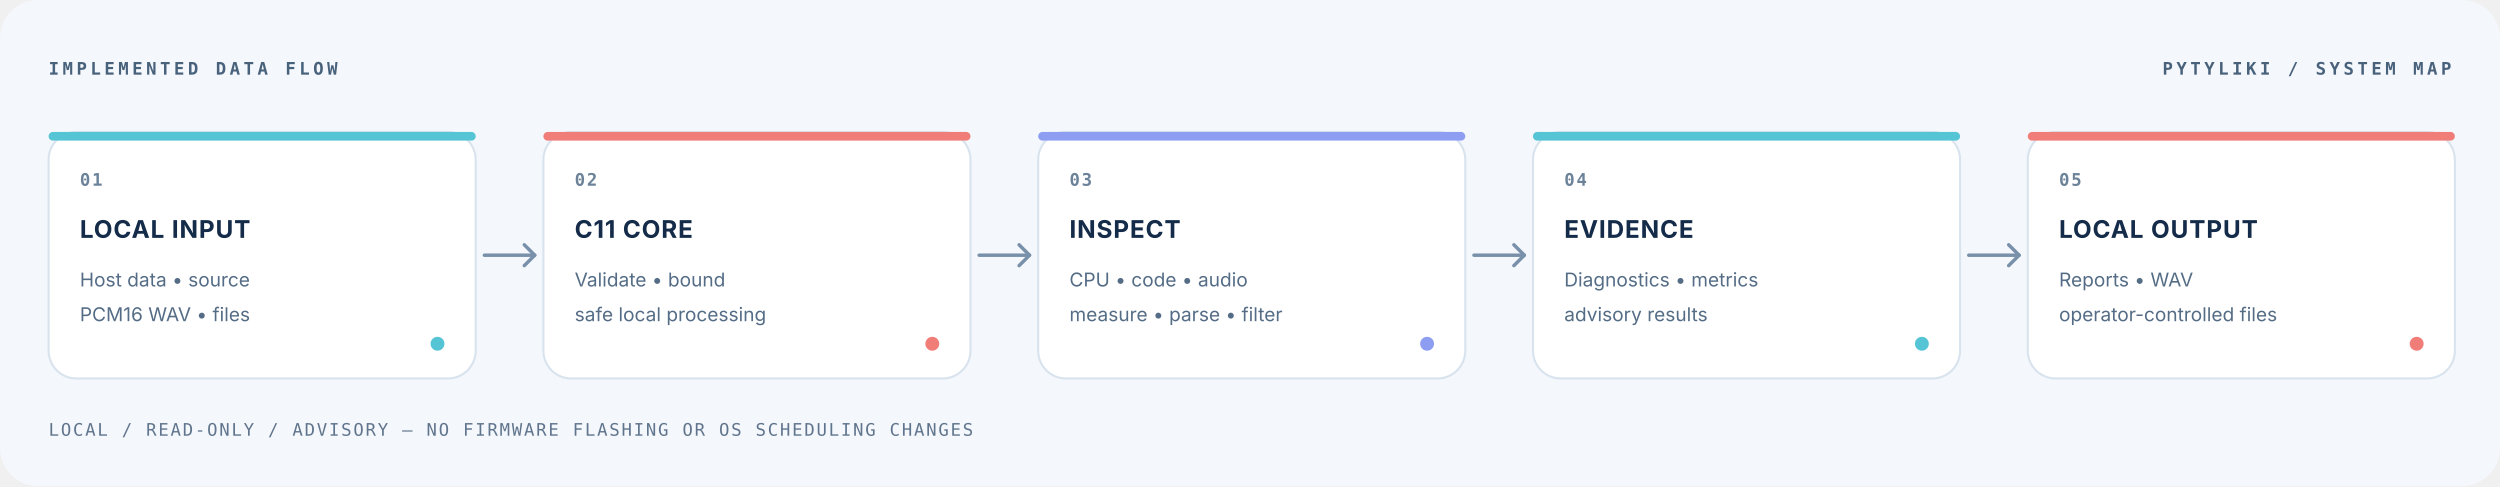
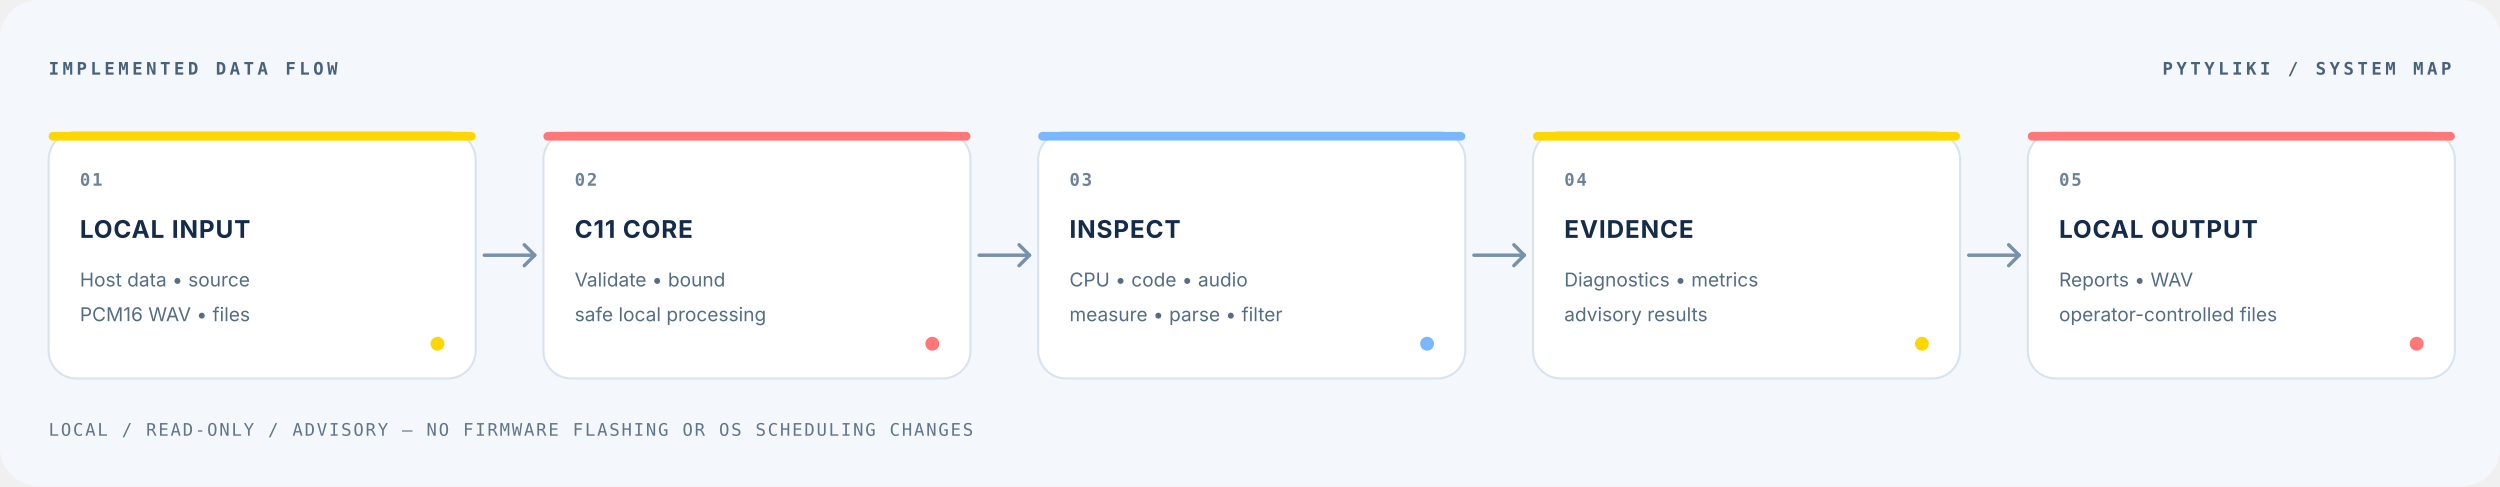
<svg xmlns="http://www.w3.org/2000/svg" width="1440" height="280" viewBox="0 0 1440 280" role="img" aria-labelledby="title desc">
  <defs>
    <linearGradient id="line" x1="0" y1="0" x2="1" y2="0">
-       <stop stop-color="#55C4D5" />
-       <stop offset=".5" stop-color="#F07D78" />
-       <stop offset="1" stop-color="#8C9DF2" />
+       <stop stop-color="#FFD700" />
+       <stop offset=".5" stop-color="#FF7777" />
+       <stop offset="1" stop-color="#79B8FF" />
    </linearGradient>
    <style>
 .label{font:700 10px ui-monospace,SFMono-Regular,Consolas,monospace;letter-spacing:2px;fill:#49627C}
 .title{font:700 23px Inter,Segoe UI,Arial,sans-serif;letter-spacing:-.4px;fill:#142B49}
 .num{font:700 10px ui-monospace,SFMono-Regular,Consolas,monospace;letter-spacing:1px;fill:#6B8299}
 .nodeTitle{font:700 14px Inter,Segoe UI,Arial,sans-serif;letter-spacing:.5px;fill:#142B49}
 .nodeBody{font:400 11px Inter,Segoe UI,Arial,sans-serif;fill:#546C85}
 .foot{font:500 10px ui-monospace,SFMono-Regular,Consolas,monospace;letter-spacing:1px;fill:#60758D}
</style>
  </defs>
  <rect width="1440" height="280" rx="22" fill="#F4F7FB" />
  <path d="M22 17H1418" stroke="url(#line)" stroke-width="3" opacity=".9" />
  <text x="28" y="43" class="label">IMPLEMENTED DATA FLOW</text>
  <text x="1412" y="43" class="label" text-anchor="end">PYTYLIKI / SYSTEM MAP</text>
  <path d="M279 147H308" stroke="#7890A9" stroke-width="2" stroke-linecap="round" />
  <path d="M302 141L308 147L302 153" fill="none" stroke="#7890A9" stroke-width="2" stroke-linecap="round" stroke-linejoin="round" />
  <path d="M564 147H593" stroke="#7890A9" stroke-width="2" stroke-linecap="round" />
  <path d="M587 141L593 147L587 153" fill="none" stroke="#7890A9" stroke-width="2" stroke-linecap="round" stroke-linejoin="round" />
  <path d="M849 147H878" stroke="#7890A9" stroke-width="2" stroke-linecap="round" />
  <path d="M872 141L878 147L872 153" fill="none" stroke="#7890A9" stroke-width="2" stroke-linecap="round" stroke-linejoin="round" />
  <path d="M1134 147H1163" stroke="#7890A9" stroke-width="2" stroke-linecap="round" />
  <path d="M1157 141L1163 147L1157 153" fill="none" stroke="#7890A9" stroke-width="2" stroke-linecap="round" stroke-linejoin="round" />
  <g transform="translate(28 76)">
    <rect width="246" height="142" rx="16" fill="#FFFFFF" stroke="#D8E3EE" stroke-width="1.2" />
-     <rect x="0" y="0" width="246" height="5" rx="2.5" fill="#55C4D5" />
+     <rect x="0" y="0" width="246" height="5" rx="2.5" fill="#FFD700" />
    <text x="18" y="31" class="num">01</text>
    <text x="18" y="61" class="nodeTitle">LOCAL INPUT</text>
    <text x="18" y="89" class="nodeBody">Host data • source</text>
    <text x="18" y="109" class="nodeBody">PCM16 WAV • files</text>
-     <circle cx="224" cy="122" r="4" fill="#55C4D5" />
+     <circle cx="224" cy="122" r="4" fill="#FFD700" />
  </g>
  <g transform="translate(313 76)">
    <rect width="246" height="142" rx="16" fill="#FFFFFF" stroke="#D8E3EE" stroke-width="1.2" />
-     <rect x="0" y="0" width="246" height="5" rx="2.5" fill="#F07D78" />
+     <rect x="0" y="0" width="246" height="5" rx="2.5" fill="#FF7777" />
    <text x="18" y="31" class="num">02</text>
    <text x="18" y="61" class="nodeTitle">C11 CORE</text>
    <text x="18" y="89" class="nodeBody">Validate • bound</text>
    <text x="18" y="109" class="nodeBody">safe local processing</text>
-     <circle cx="224" cy="122" r="4" fill="#F07D78" />
+     <circle cx="224" cy="122" r="4" fill="#FF7777" />
  </g>
  <g transform="translate(598 76)">
    <rect width="246" height="142" rx="16" fill="#FFFFFF" stroke="#D8E3EE" stroke-width="1.2" />
-     <rect x="0" y="0" width="246" height="5" rx="2.5" fill="#8C9DF2" />
+     <rect x="0" y="0" width="246" height="5" rx="2.5" fill="#79B8FF" />
    <text x="18" y="31" class="num">03</text>
    <text x="18" y="61" class="nodeTitle">INSPECT</text>
    <text x="18" y="89" class="nodeBody">CPU • code • audio</text>
    <text x="18" y="109" class="nodeBody">measure • parse • filter</text>
-     <circle cx="224" cy="122" r="4" fill="#8C9DF2" />
+     <circle cx="224" cy="122" r="4" fill="#79B8FF" />
  </g>
  <g transform="translate(883 76)">
    <rect width="246" height="142" rx="16" fill="#FFFFFF" stroke="#D8E3EE" stroke-width="1.2" />
-     <rect x="0" y="0" width="246" height="5" rx="2.5" fill="#55C4D5" />
+     <rect x="0" y="0" width="246" height="5" rx="2.5" fill="#FFD700" />
    <text x="18" y="31" class="num">04</text>
    <text x="18" y="61" class="nodeTitle">EVIDENCE</text>
    <text x="18" y="89" class="nodeBody">Diagnostics • metrics</text>
    <text x="18" y="109" class="nodeBody">advisory results</text>
-     <circle cx="224" cy="122" r="4" fill="#55C4D5" />
+     <circle cx="224" cy="122" r="4" fill="#FFD700" />
  </g>
  <g transform="translate(1168 76)">
    <rect width="246" height="142" rx="16" fill="#FFFFFF" stroke="#D8E3EE" stroke-width="1.2" />
-     <rect x="0" y="0" width="246" height="5" rx="2.5" fill="#F07D78" />
+     <rect x="0" y="0" width="246" height="5" rx="2.5" fill="#FF7777" />
    <text x="18" y="31" class="num">05</text>
    <text x="18" y="61" class="nodeTitle">LOCAL OUTPUT</text>
    <text x="18" y="89" class="nodeBody">Reports • WAV</text>
    <text x="18" y="109" class="nodeBody">operator-controlled files</text>
-     <circle cx="224" cy="122" r="4" fill="#F07D78" />
+     <circle cx="224" cy="122" r="4" fill="#FF7777" />
  </g>
  <text x="28" y="251" class="foot">LOCAL / READ-ONLY / ADVISORY — NO FIRMWARE FLASHING OR OS SCHEDULING CHANGES</text>
</svg>
